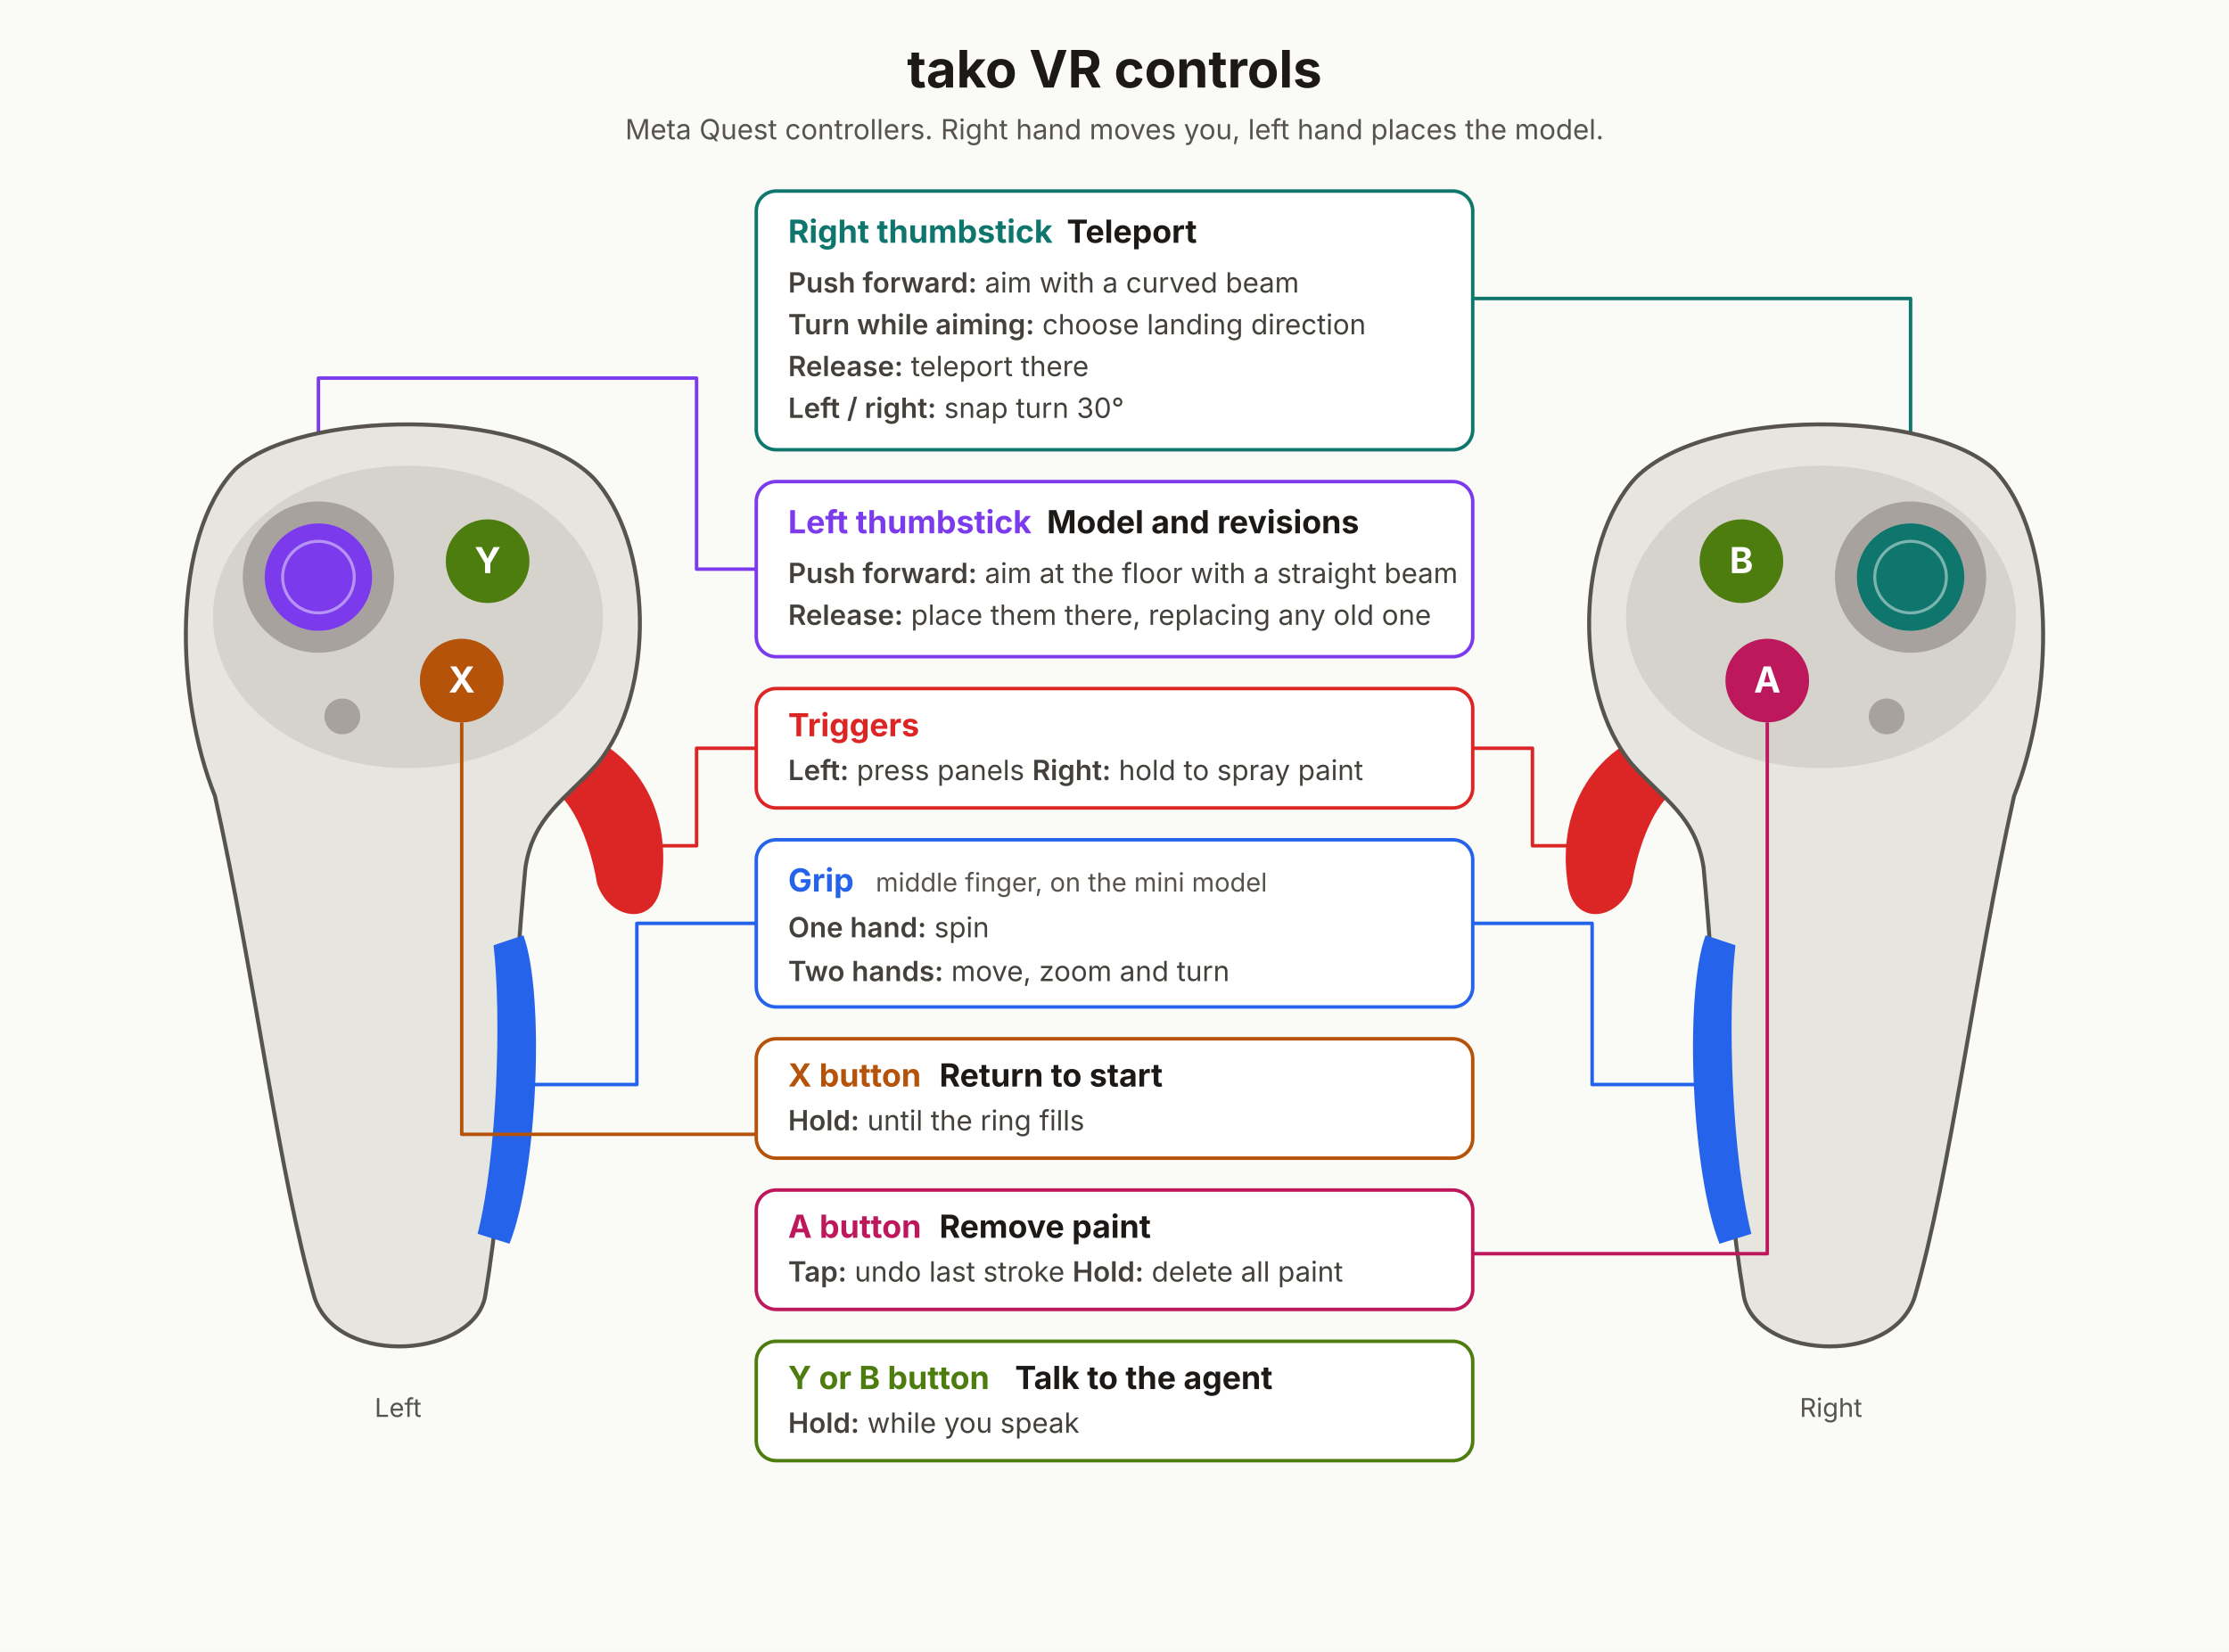
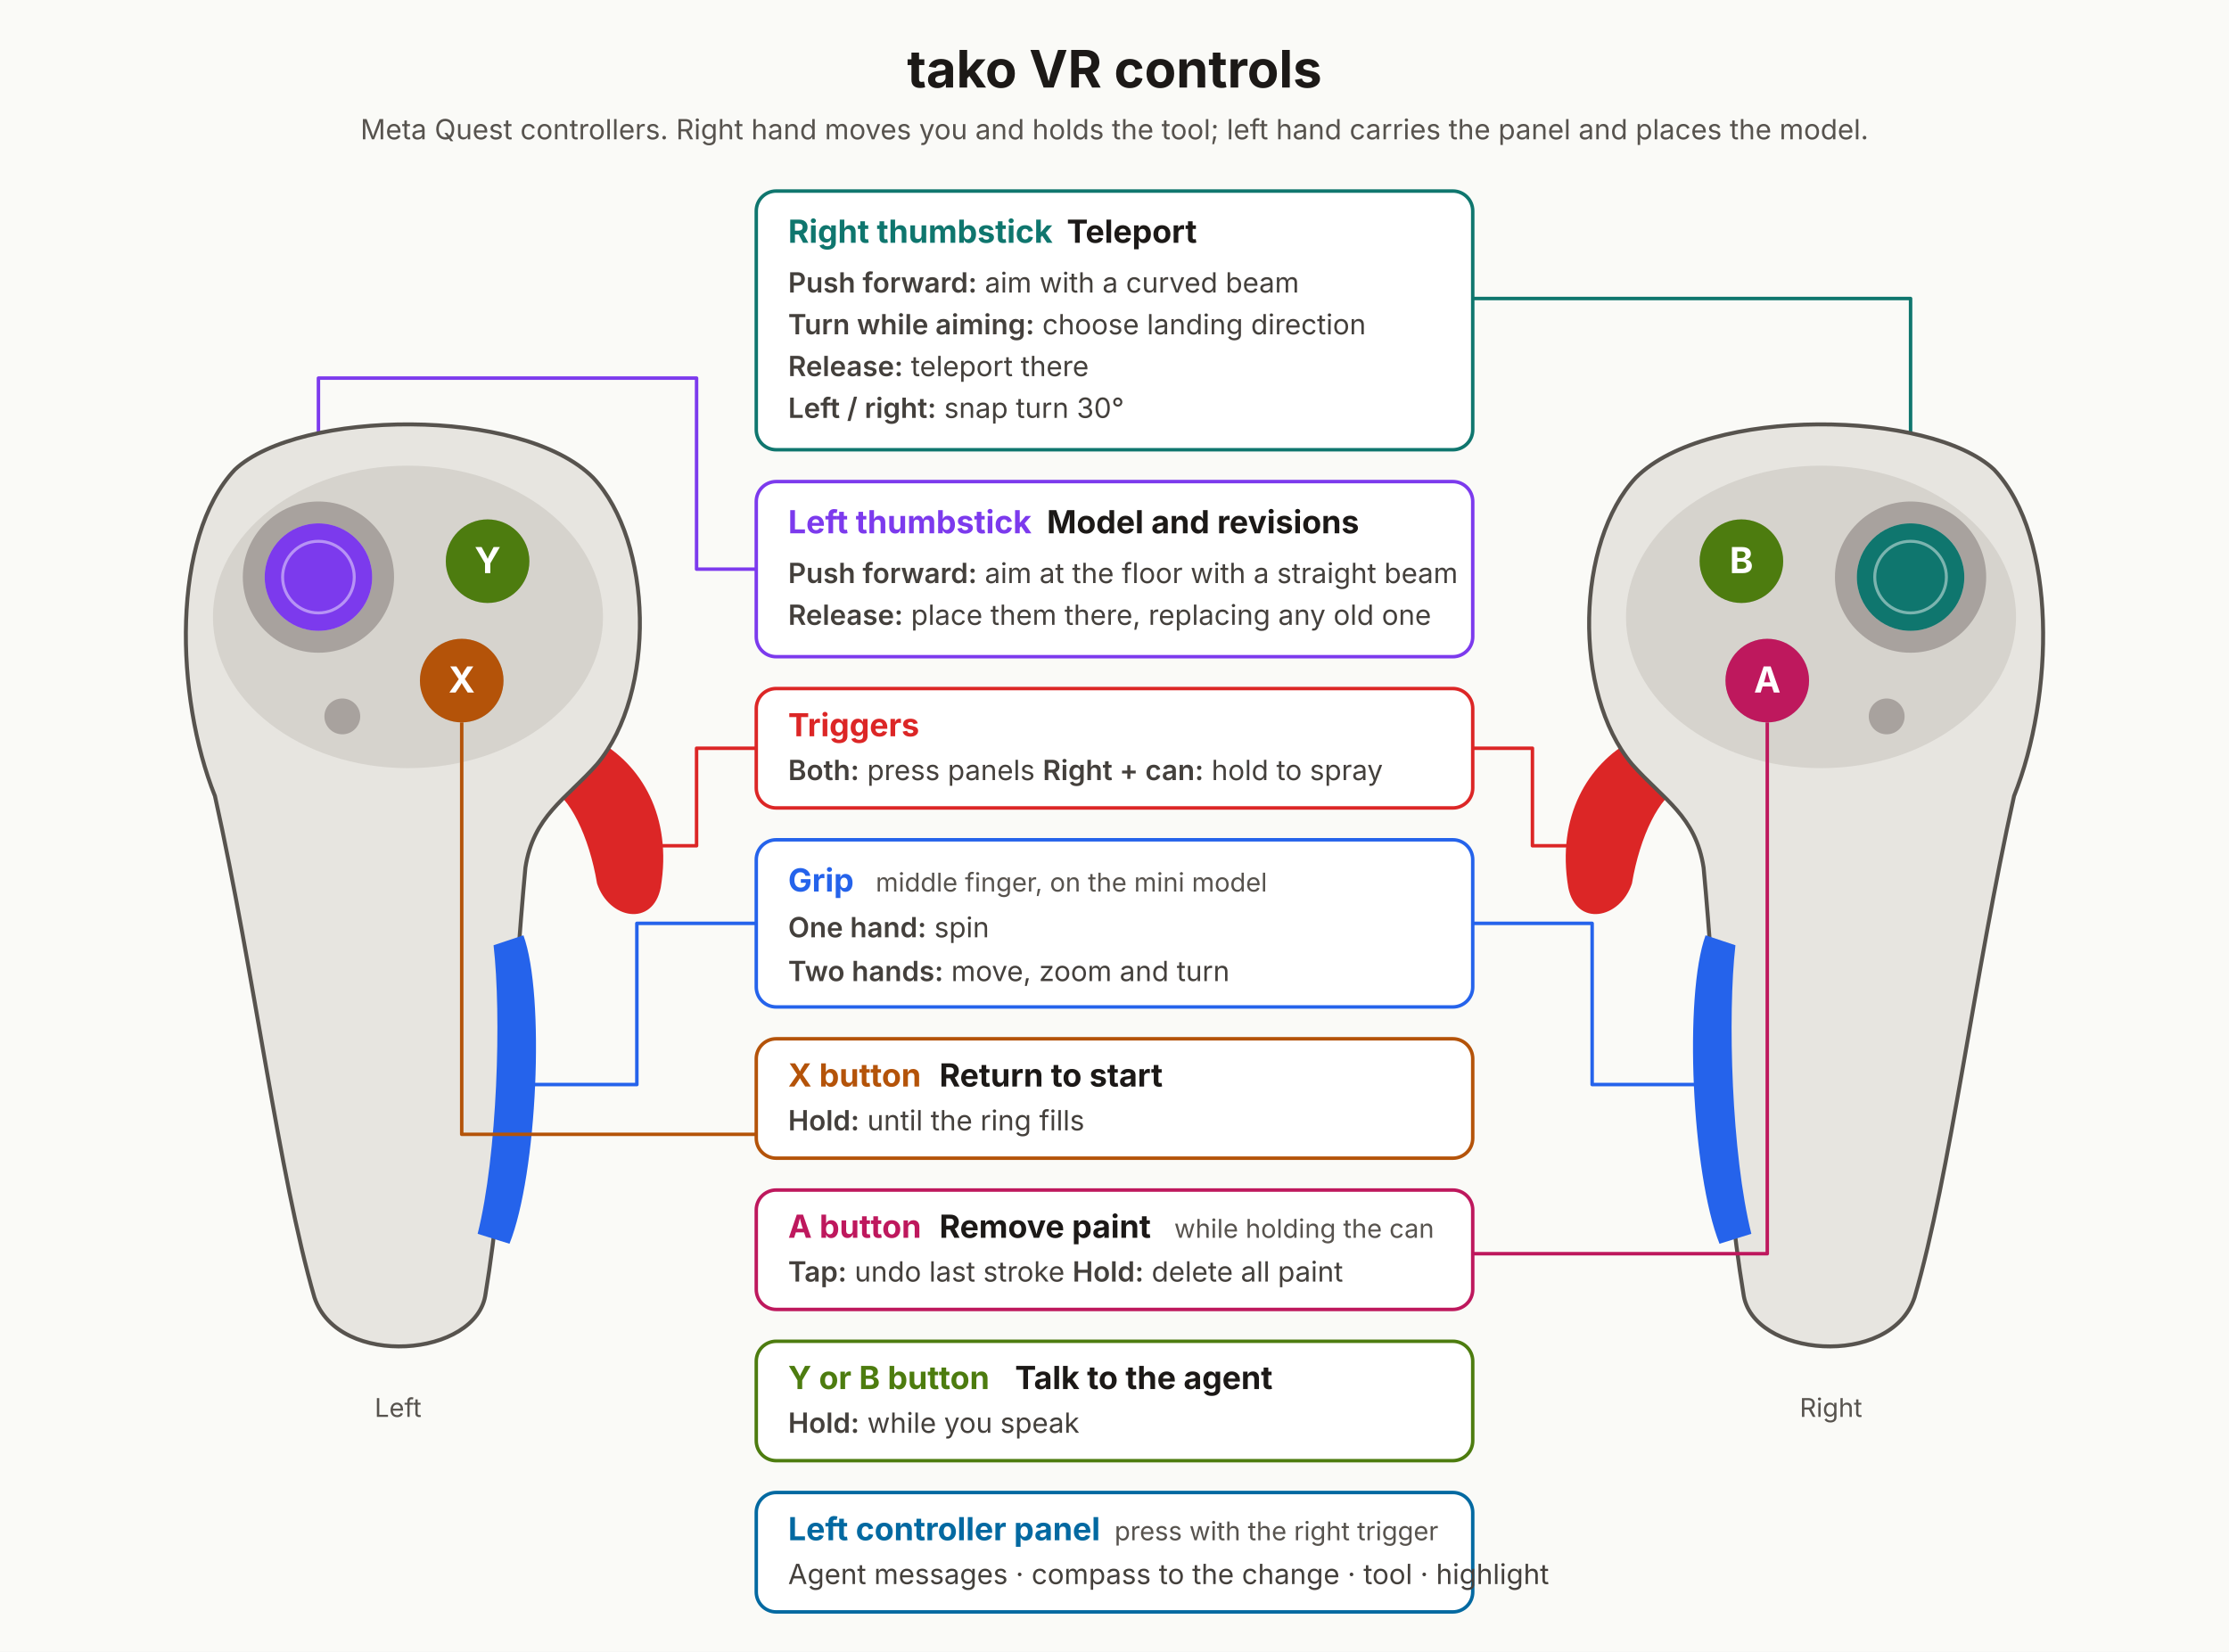
<svg xmlns="http://www.w3.org/2000/svg" xmlns:xlink="http://www.w3.org/1999/xlink" viewBox="0 0 1120 830" width="1120" height="830" font-family="Inter, Helvetica, Arial, sans-serif" role="img" aria-labelledby="title desc">
  <defs>
    <g id="controller">
      <path d="M300 372 C322 384 338 410 332 446 C328 466 306 462 300 444 C296 420 286 400 276 396 Z" />
      <path d="M118 236 C150 206 262 204 298 240 C328 272 330 348 300 384 C284 402 268 410 264 436 C258 500 254 590 244 650 C240 682 170 688 158 652 C140 590 128 490 108 400 C88 350 86 270 118 236 Z" fill="#e7e5e0" stroke="#57534e" stroke-width="2" />
      <ellipse cx="205" cy="310" rx="98" ry="76" fill="#d6d3cd" />
      <path d="M263 470 C274 500 270 590 256 625 L240 620 C250 580 252 510 248 475 Z" fill="#2563eb" />
      <circle cx="160" cy="290" r="38" fill="#a8a29e" />
      <circle cx="160" cy="290" r="27" fill="#c4c0ba" />
      <circle cx="245" cy="282" r="21" fill="#b8b4ae" />
      <circle cx="232" cy="342" r="21" fill="#b8b4ae" />
      <circle cx="172" cy="360" r="9" fill="#a8a29e" />
    </g>
  </defs>
  <rect width="1120" height="830" fill="#fafaf7" />
  <text x="560" y="44" text-anchor="middle" font-size="26" font-weight="700" fill="#1c1917">tako VR controls</text>
-   <text x="560" y="70" text-anchor="middle" font-size="14" fill="#57534e">Meta Quest controllers. Right hand moves you, left hand places the model.</text>
+   <text x="560" y="70" text-anchor="middle" font-size="14" fill="#57534e">Meta Quest controllers. Right hand moves you and holds the tool; left hand carries the panel and places the model.</text>
  <g fill="none" stroke-width="1.75" stroke-linejoin="round">
    <polyline stroke="#0f766e" points="960,252 960,150 740,150" />
    <polyline stroke="#7c3aed" points="160,252 160,190 350,190 350,286 380,286" />
    <polyline stroke="#dc2626" points="794,425 770,425 770,376 740,376" />
    <polyline stroke="#dc2626" points="326,425 350,425 350,376 380,376" />
    <polyline stroke="#2563eb" points="262,545 320,545 320,464 380,464" />
    <polyline stroke="#2563eb" points="858,545 800,545 800,464 740,464" />
  </g>
  <use href="#controller" xlink:href="#controller" fill="#dc2626" />
  <use href="#controller" xlink:href="#controller" fill="#dc2626" transform="matrix(-1 0 0 1 1120 0)" />
  <circle cx="960" cy="290" r="27" fill="#0f766e" />
  <circle cx="960" cy="290" r="18" fill="none" stroke="#ffffff" stroke-opacity=".45" stroke-width="1.5" />
  <circle cx="160" cy="290" r="27" fill="#7c3aed" />
  <circle cx="160" cy="290" r="18" fill="none" stroke="#ffffff" stroke-opacity=".45" stroke-width="1.5" />
  <circle cx="232" cy="342" r="21" fill="#b45309" />
  <polyline fill="none" stroke="#b45309" stroke-width="1.75" stroke-linejoin="round" points="232,363 232,570 380,570" />
  <circle cx="888" cy="342" r="21" fill="#be185d" />
  <polyline fill="none" stroke="#be185d" stroke-width="1.75" stroke-linejoin="round" points="888,363 888,630 740,630" />
  <circle cx="245" cy="282" r="21" fill="#4d7c0f" />
  <circle cx="875" cy="282" r="21" fill="#4d7c0f" />
  <g font-size="18" font-weight="700" fill="#ffffff" text-anchor="middle">
    <text x="245" y="288">Y</text>
    <text x="232" y="348">X</text>
    <text x="875" y="288">B</text>
    <text x="888" y="348">A</text>
  </g>
  <g font-size="13" fill="#57534e" text-anchor="middle">
    <text x="200" y="712">Left</text>
    <text x="920" y="712">Right</text>
  </g>
  <rect x="380" y="96" width="360" height="130" rx="10" fill="#ffffff" stroke="#0f766e" stroke-width="1.75" />
  <text x="396" y="122" font-size="16" font-weight="700" fill="#0f766e">Right thumbstick</text>
  <text x="536" y="122" font-size="16" font-weight="700" fill="#1c1917">Teleport</text>
  <g font-size="14" fill="#44403c">
    <text x="396" y="147">
      <tspan font-weight="600">Push forward:</tspan> aim with a curved beam</text>
    <text x="396" y="168">
      <tspan font-weight="600">Turn while aiming:</tspan> choose landing direction</text>
    <text x="396" y="189">
      <tspan font-weight="600">Release:</tspan> teleport there</text>
    <text x="396" y="210">
      <tspan font-weight="600">Left / right:</tspan> snap turn 30°</text>
  </g>
  <rect x="380" y="242" width="360" height="88" rx="10" fill="#ffffff" stroke="#7c3aed" stroke-width="1.75" />
  <text x="396" y="268" font-size="16" font-weight="700" fill="#7c3aed">Left thumbstick</text>
  <text x="526" y="268" font-size="16" font-weight="700" fill="#1c1917">Model and revisions</text>
  <g font-size="14" fill="#44403c">
    <text x="396" y="293">
      <tspan font-weight="600">Push forward:</tspan> aim at the floor with a straight beam</text>
    <text x="396" y="314">
      <tspan font-weight="600">Release:</tspan> place them there, replacing any old one</text>
  </g>
  <rect x="380" y="346" width="360" height="60" rx="10" fill="#ffffff" stroke="#dc2626" stroke-width="1.75" />
  <text x="396" y="370" font-size="16" font-weight="700" fill="#dc2626">Triggers</text>
  <text x="396" y="392" font-size="14" fill="#44403c">
-     <tspan font-weight="600">Left:</tspan> press panels   <tspan font-weight="600">Right:</tspan> hold to spray paint</text>
+     <tspan font-weight="600">Both:</tspan> press panels  <tspan font-weight="600">Right + can:</tspan> hold to spray</text>
  <rect x="380" y="422" width="360" height="84" rx="10" fill="#ffffff" stroke="#2563eb" stroke-width="1.75" />
  <text x="396" y="448" font-size="16" font-weight="700" fill="#2563eb">Grip</text>
  <text x="440" y="448" font-size="13" fill="#57534e">middle finger, on the mini model</text>
  <g font-size="14" fill="#44403c">
    <text x="396" y="471">
      <tspan font-weight="600">One hand:</tspan> spin</text>
    <text x="396" y="493">
      <tspan font-weight="600">Two hands:</tspan> move, zoom and turn</text>
  </g>
  <rect x="380" y="522" width="360" height="60" rx="10" fill="#ffffff" stroke="#b45309" stroke-width="1.75" />
  <text x="396" y="546" font-size="16" font-weight="700" fill="#b45309">X button</text>
  <text x="472" y="546" font-size="16" font-weight="700" fill="#1c1917">Return to start</text>
  <text x="396" y="568" font-size="14" fill="#44403c">
    <tspan font-weight="600">Hold:</tspan> until the ring fills</text>
  <rect x="380" y="598" width="360" height="60" rx="10" fill="#ffffff" stroke="#be185d" stroke-width="1.75" />
  <text x="396" y="622" font-size="16" font-weight="700" fill="#be185d">A button</text>
  <text x="472" y="622" font-size="16" font-weight="700" fill="#1c1917">Remove paint</text>
+   <text x="590" y="622" font-size="13" fill="#57534e">while holding the can</text>
  <text x="396" y="644" font-size="14" fill="#44403c">
    <tspan font-weight="600">Tap:</tspan> undo last stroke  <tspan font-weight="600">Hold:</tspan> delete all paint</text>
  <rect x="380" y="674" width="360" height="60" rx="10" fill="#ffffff" stroke="#4d7c0f" stroke-width="1.75" />
  <text x="396" y="698" font-size="16" font-weight="700" fill="#4d7c0f">Y or B button</text>
  <text x="510" y="698" font-size="16" font-weight="700" fill="#1c1917">Talk to the agent</text>
  <text x="396" y="720" font-size="14" fill="#44403c">
    <tspan font-weight="600">Hold:</tspan> while you speak</text>
+   <rect x="380" y="750" width="360" height="60" rx="10" fill="#ffffff" stroke="#0369a1" stroke-width="1.75" />
+   <text x="396" y="774" font-size="16" font-weight="700" fill="#0369a1">Left controller panel</text>
+   <text x="560" y="774" font-size="13" fill="#57534e">press with the right trigger</text>
+   <text x="396" y="796" font-size="14" fill="#44403c">Agent messages · compass to the change · tool · highlight</text>
</svg>
